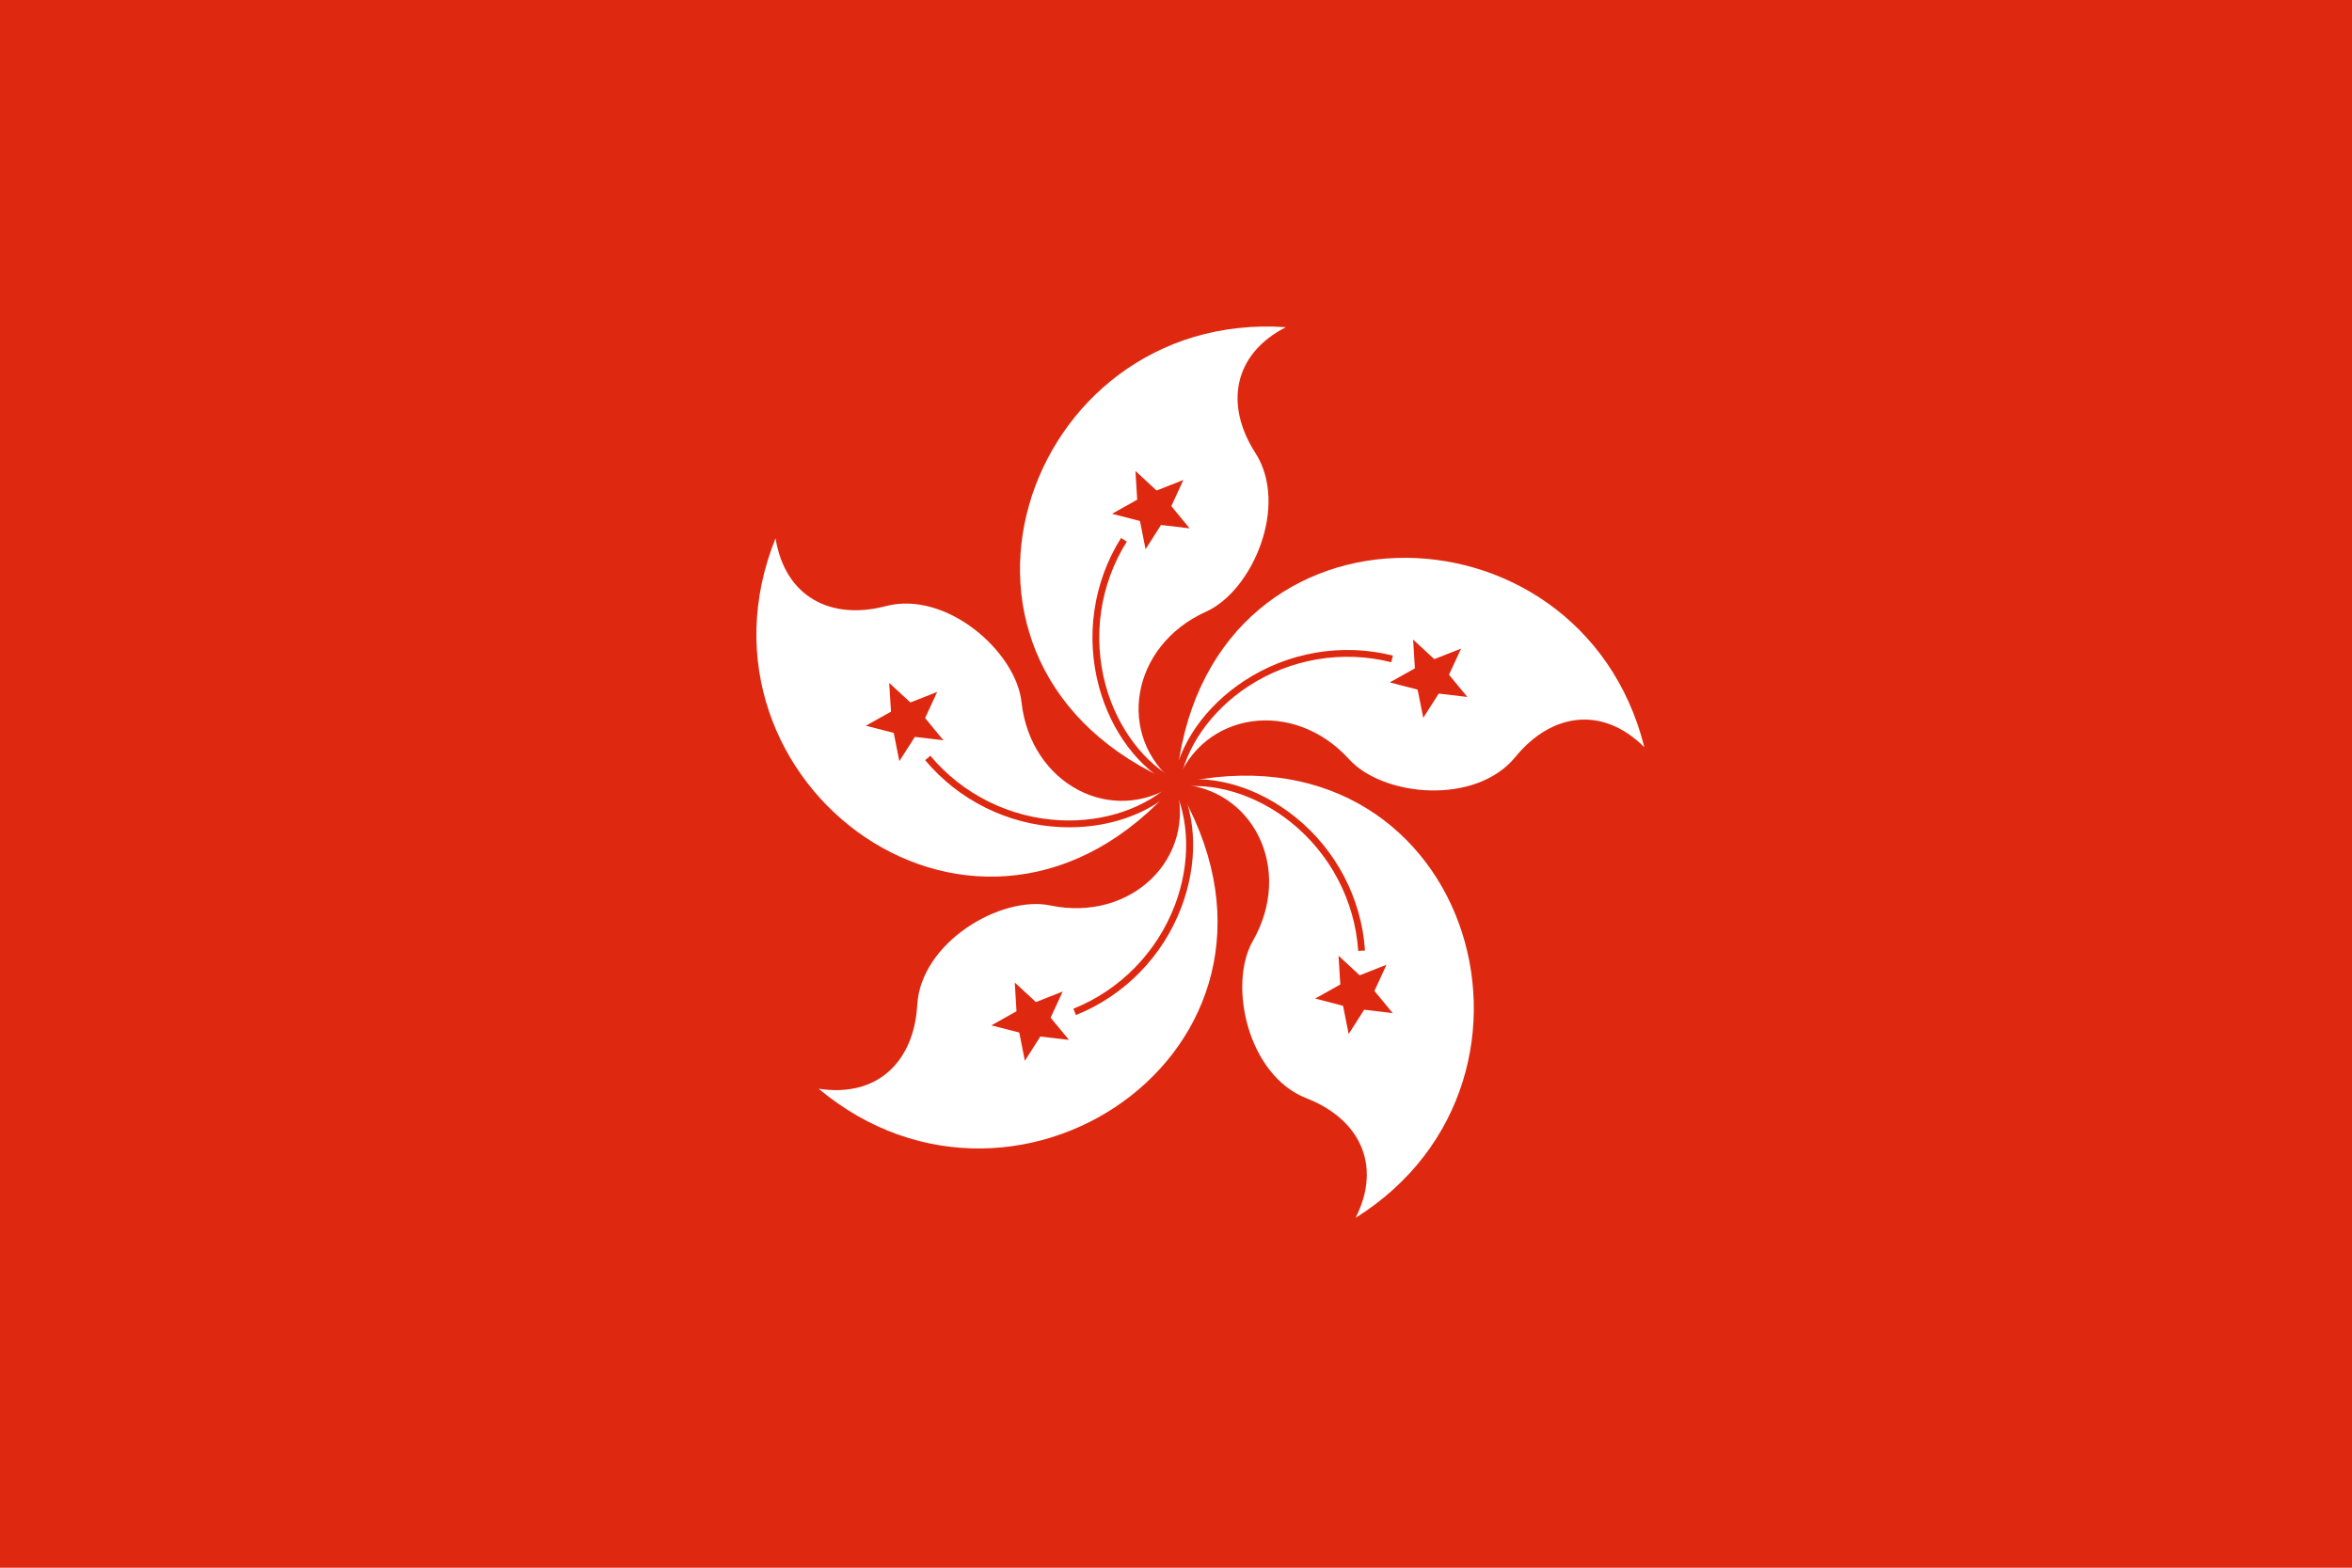
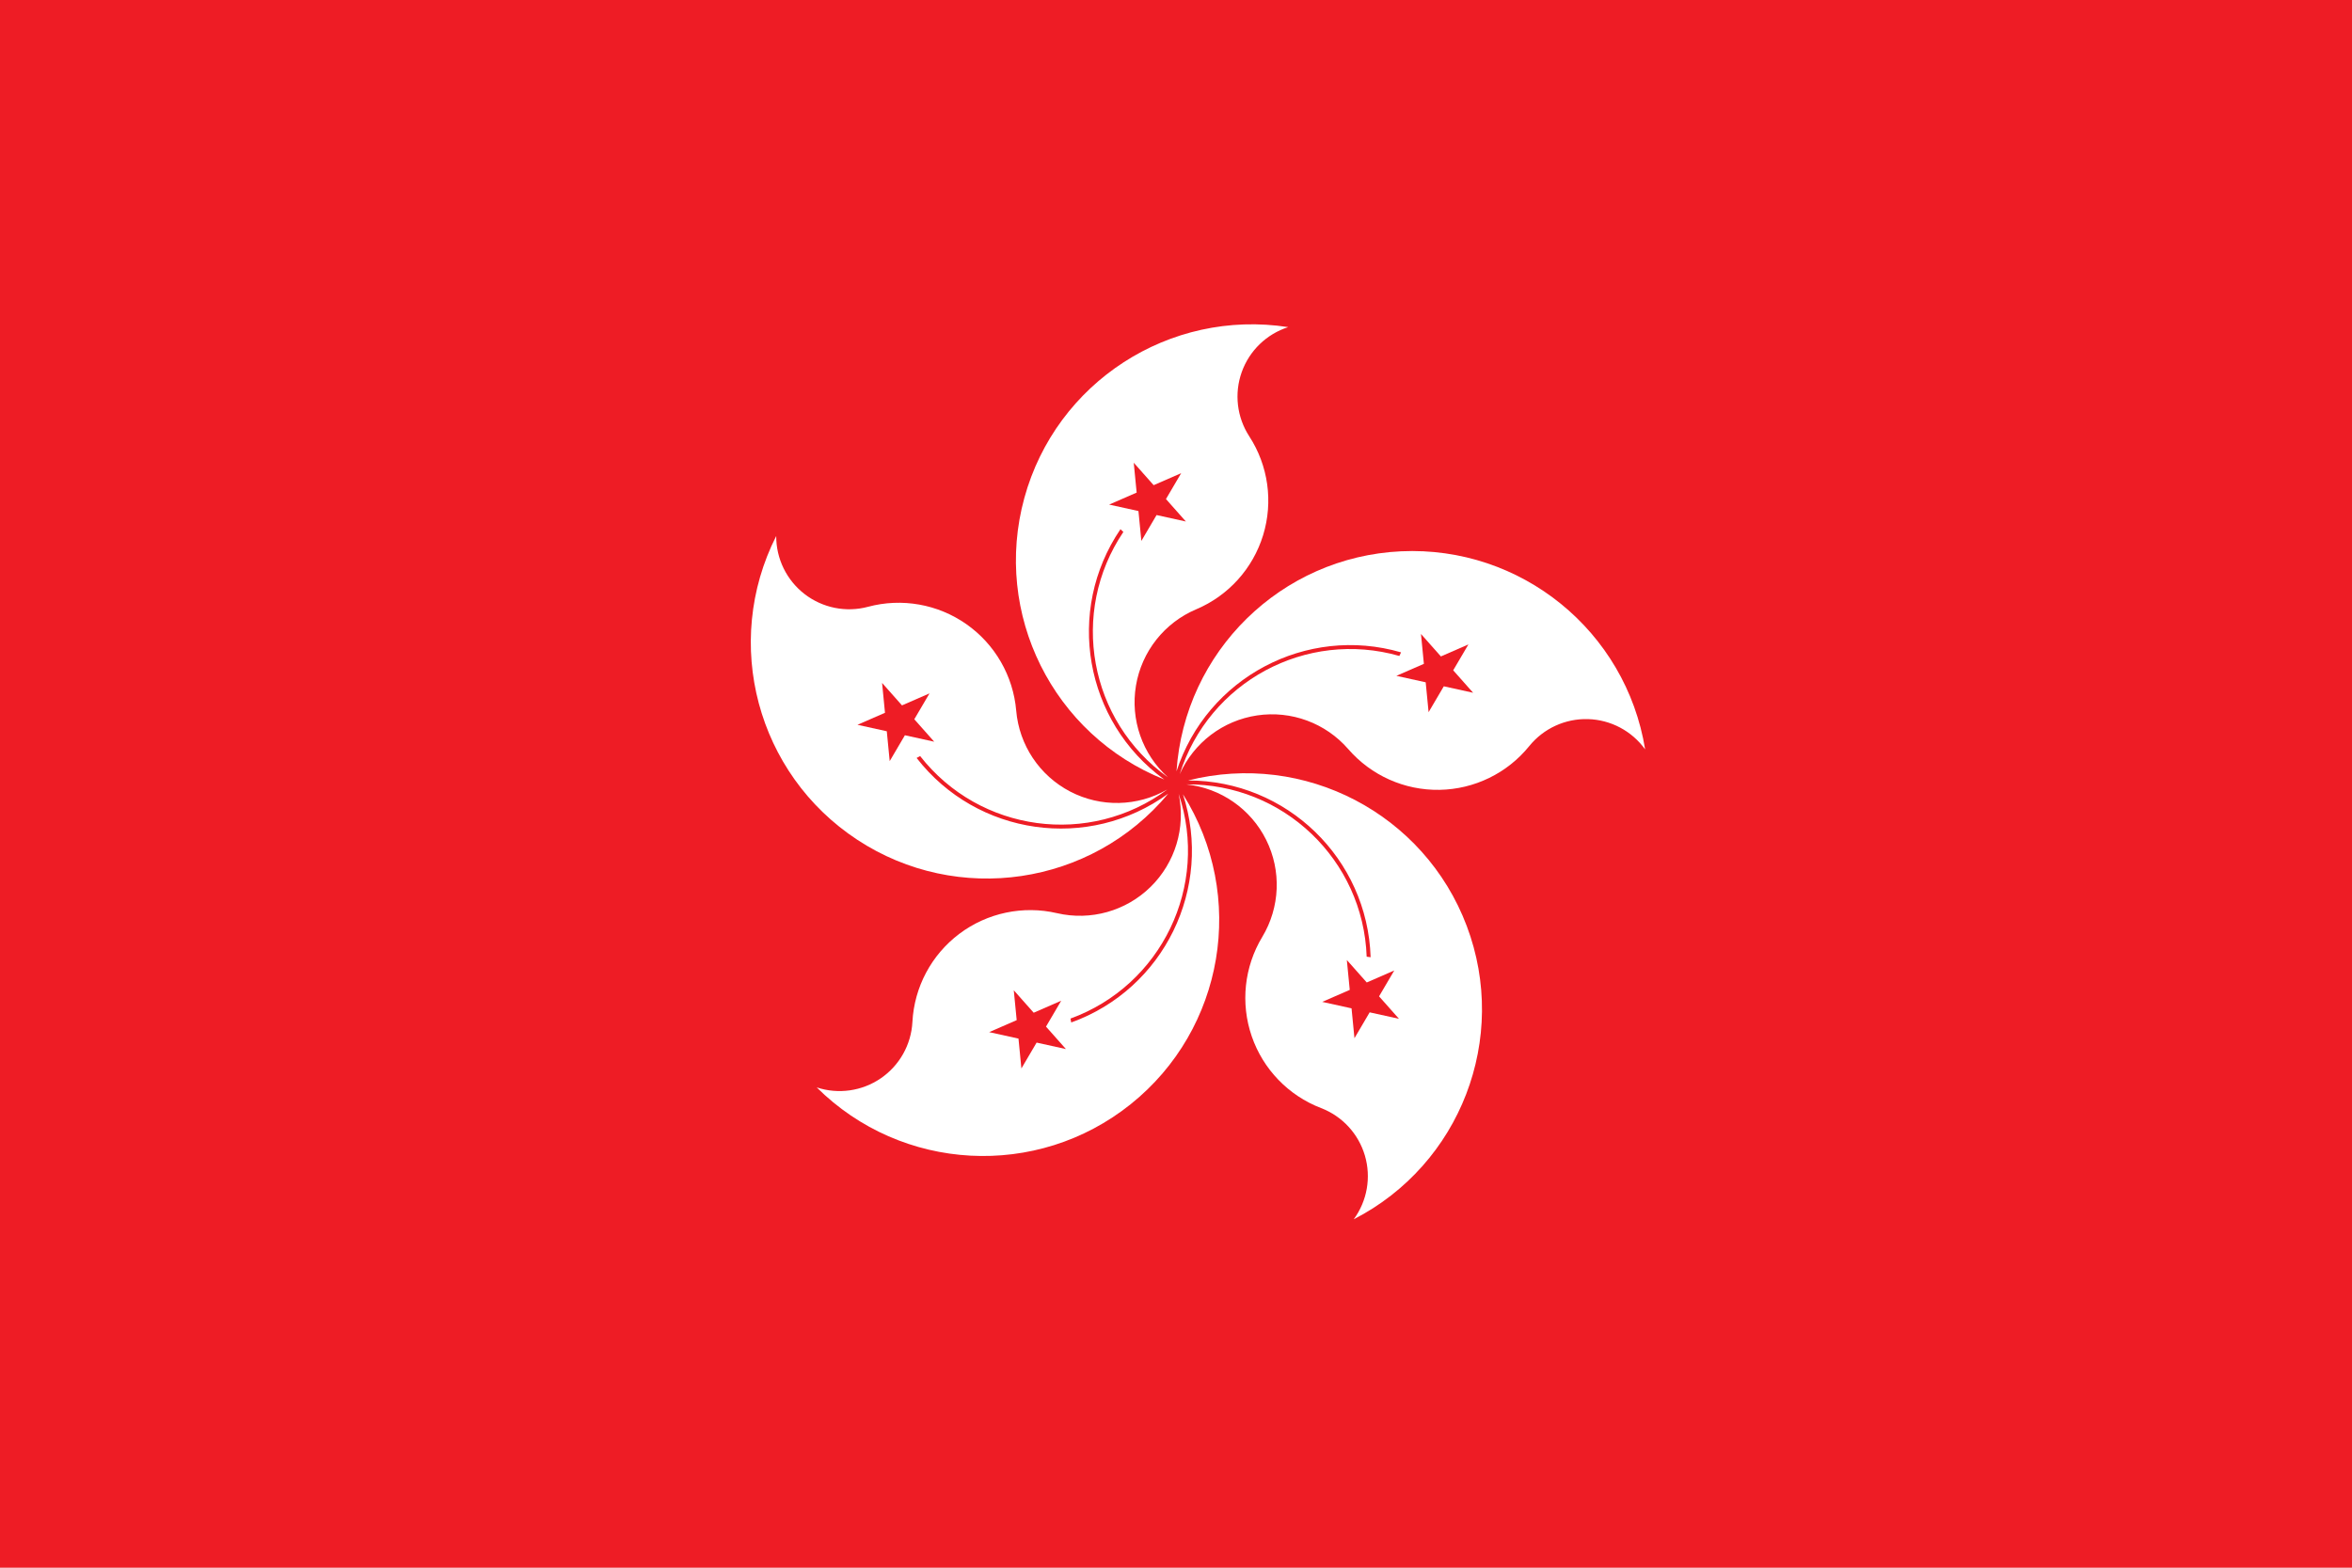
- <svg xmlns="http://www.w3.org/2000/svg" xmlns:xlink="http://www.w3.org/1999/xlink" version="1" width="375" height="250" viewBox="0 0 900 600">
-   <path fill="#de2910" d="M0 0h900v600H0z" />
+ <svg xmlns="http://www.w3.org/2000/svg" xmlns:xlink="http://www.w3.org/1999/xlink" width="375" height="250" fill="#ee1c25" viewBox="0 0 900 600">
+   <path d="M0 0h900v600H0z" />
  <g id="a">
-     <path d="M449.964 299.913c-105.263-44.486-58.602-181.581 42.07-174.69-20.366 10.467-23.318 29.997-11.687 48.09 13.024 20.256-1.2 52.848-18.806 60.767-28.935 13.025-34.728 47.75-11.577 65.833z" fill="#fff" />
-     <path d="M444.272 200.92l-5.92 9.294-2.144-10.815-10.679-2.759 9.625-5.39-.671-10.999 8.085 7.49 10.256-4.043-4.61 10.01 7.001 8.505zM450.56 298.759c-12.731-6.534-22.996-20.155-27.468-36.431-5.115-18.67-2.173-38.743 8.083-55.038l-2.208-1.394c-10.64 16.929-13.693 37.743-8.386 57.12 4.728 17.221 15.214 31.097 28.787 38.064z" fill="#de2910" />
+     <path fill="#fff" d="M492.936 125.196a27.917 27.917 0 0 0-14.902 41.792 45.171 45.171 0 0 1-20.29 66.204 38.65 38.65 0 0 0-10.816 64.313 68.375 68.375 0 0 1-17.068-93.914 15.81 15.81 0 0 1-1.109-1.047 69.88 69.88 0 0 0 16.755 95.793 90.342 90.342 0 0 1 47.43-173.141" />
+     <path d="m451.98 181.1-27.565 12.021 29.366 6.476-19.951-22.5 2.915 29.93" />
  </g>
-   <use xlink:href="#a" transform="rotate(72 450 300)" />
-   <use xlink:href="#a" transform="rotate(144 450 300)" />
-   <use xlink:href="#a" transform="rotate(216 450 300)" />
-   <use xlink:href="#a" transform="rotate(288 450 300)" />
+   <g id="b">
+     <use xlink:href="#a" transform="rotate(72 450 300)" />
+     <use xlink:href="#a" transform="rotate(216 450 300)" />
+   </g>
+   <use xlink:href="#b" transform="rotate(72 450 300)" />
</svg>
